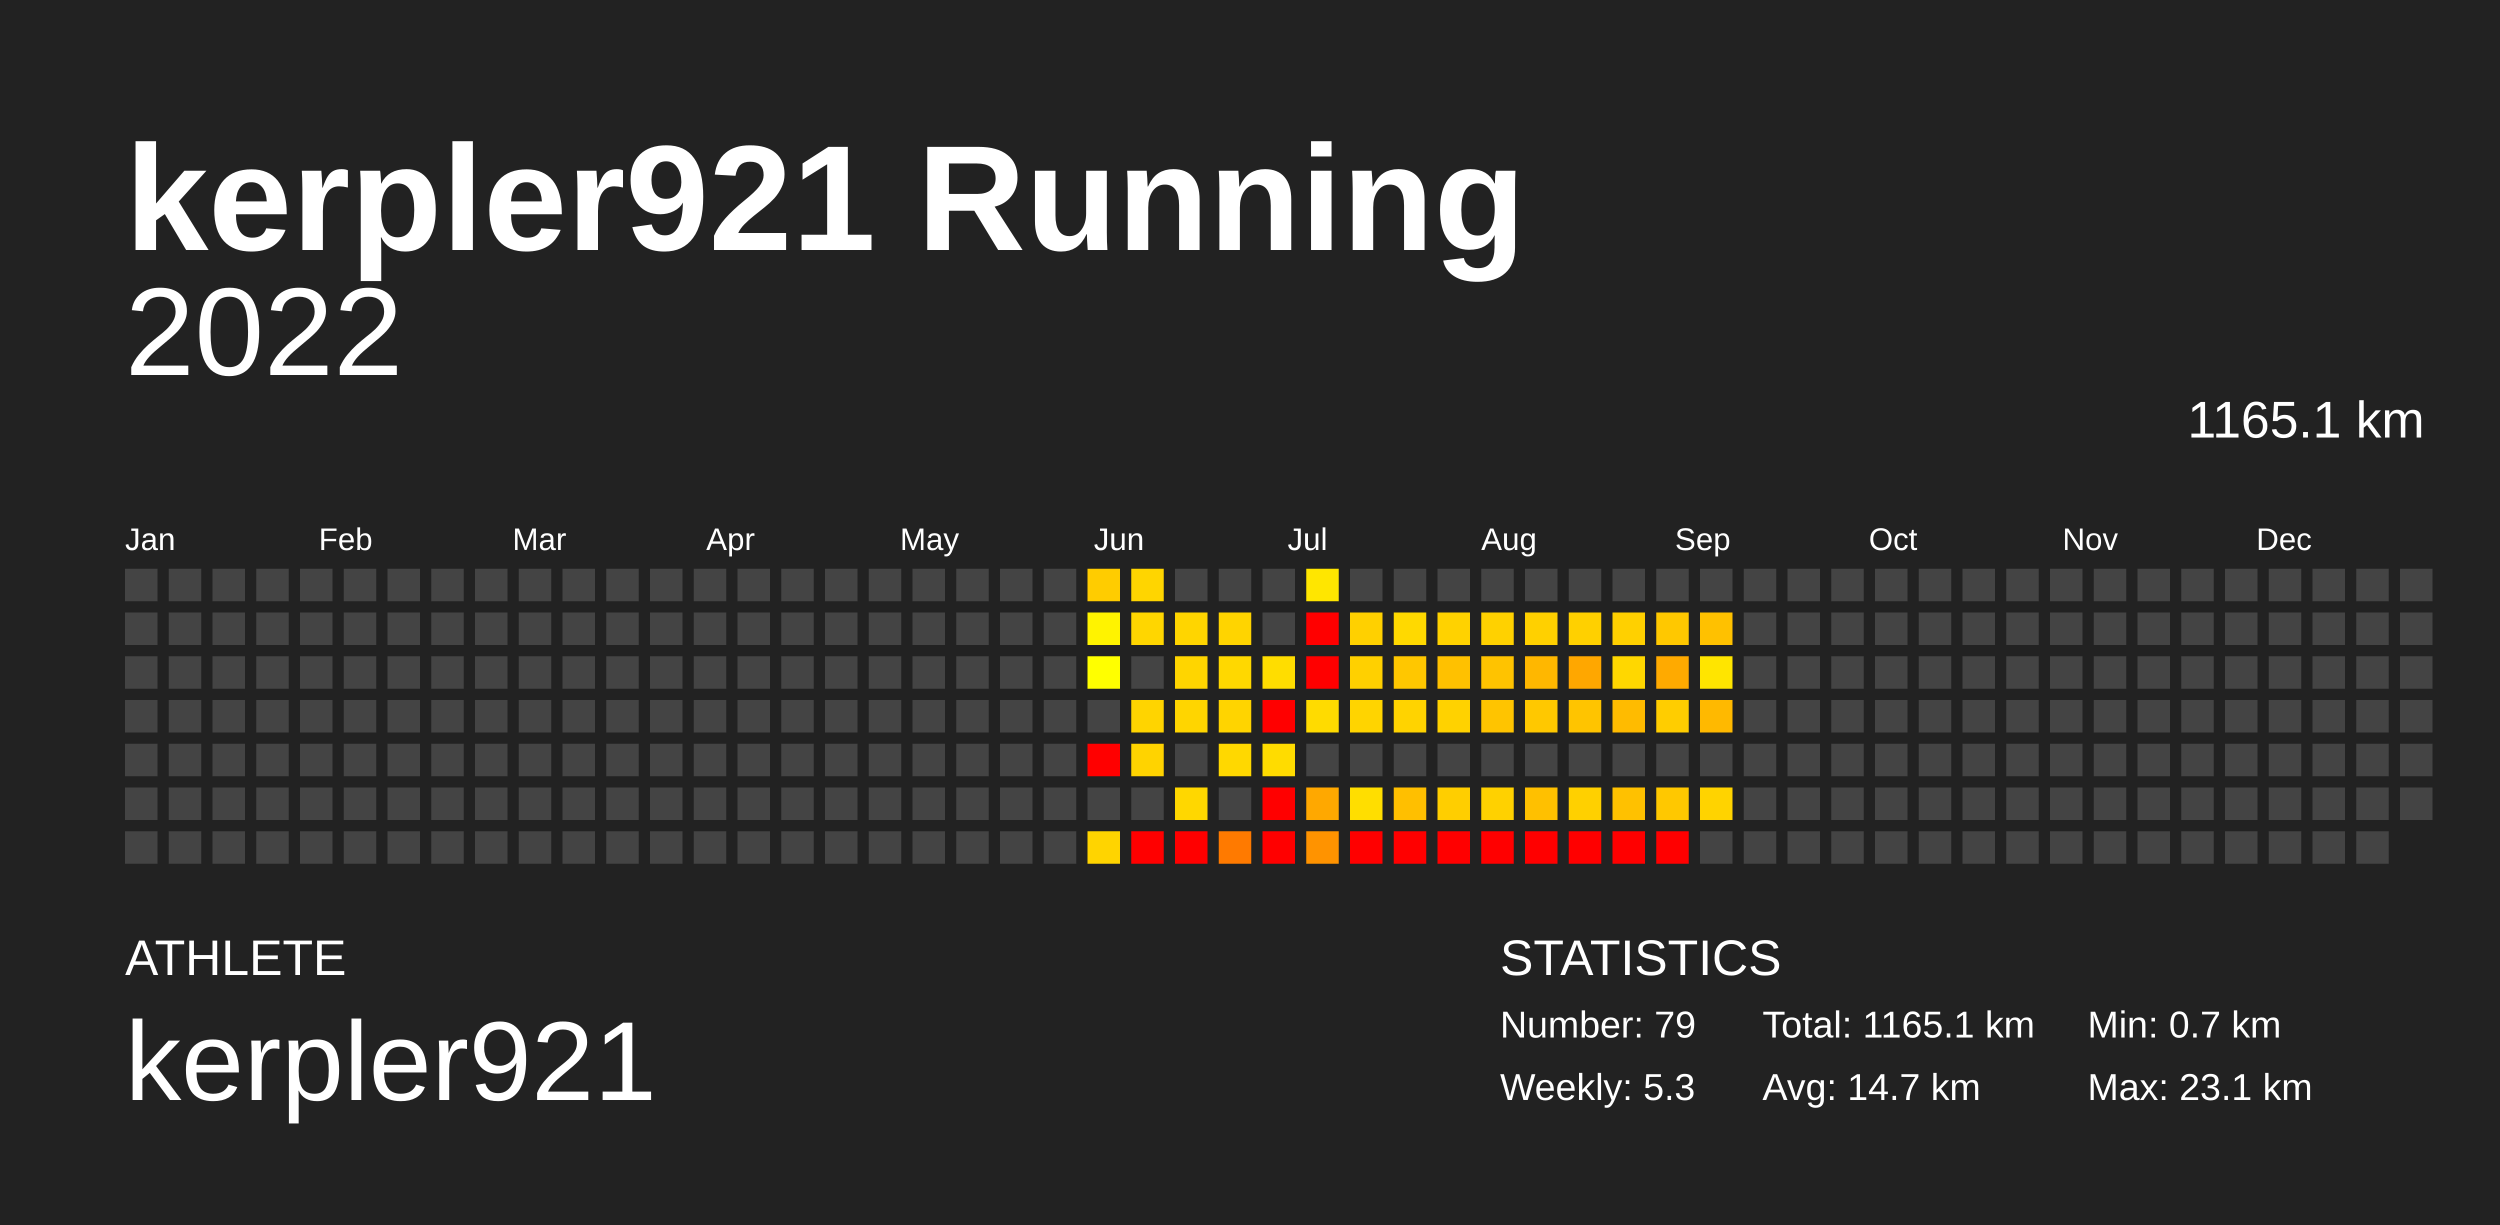
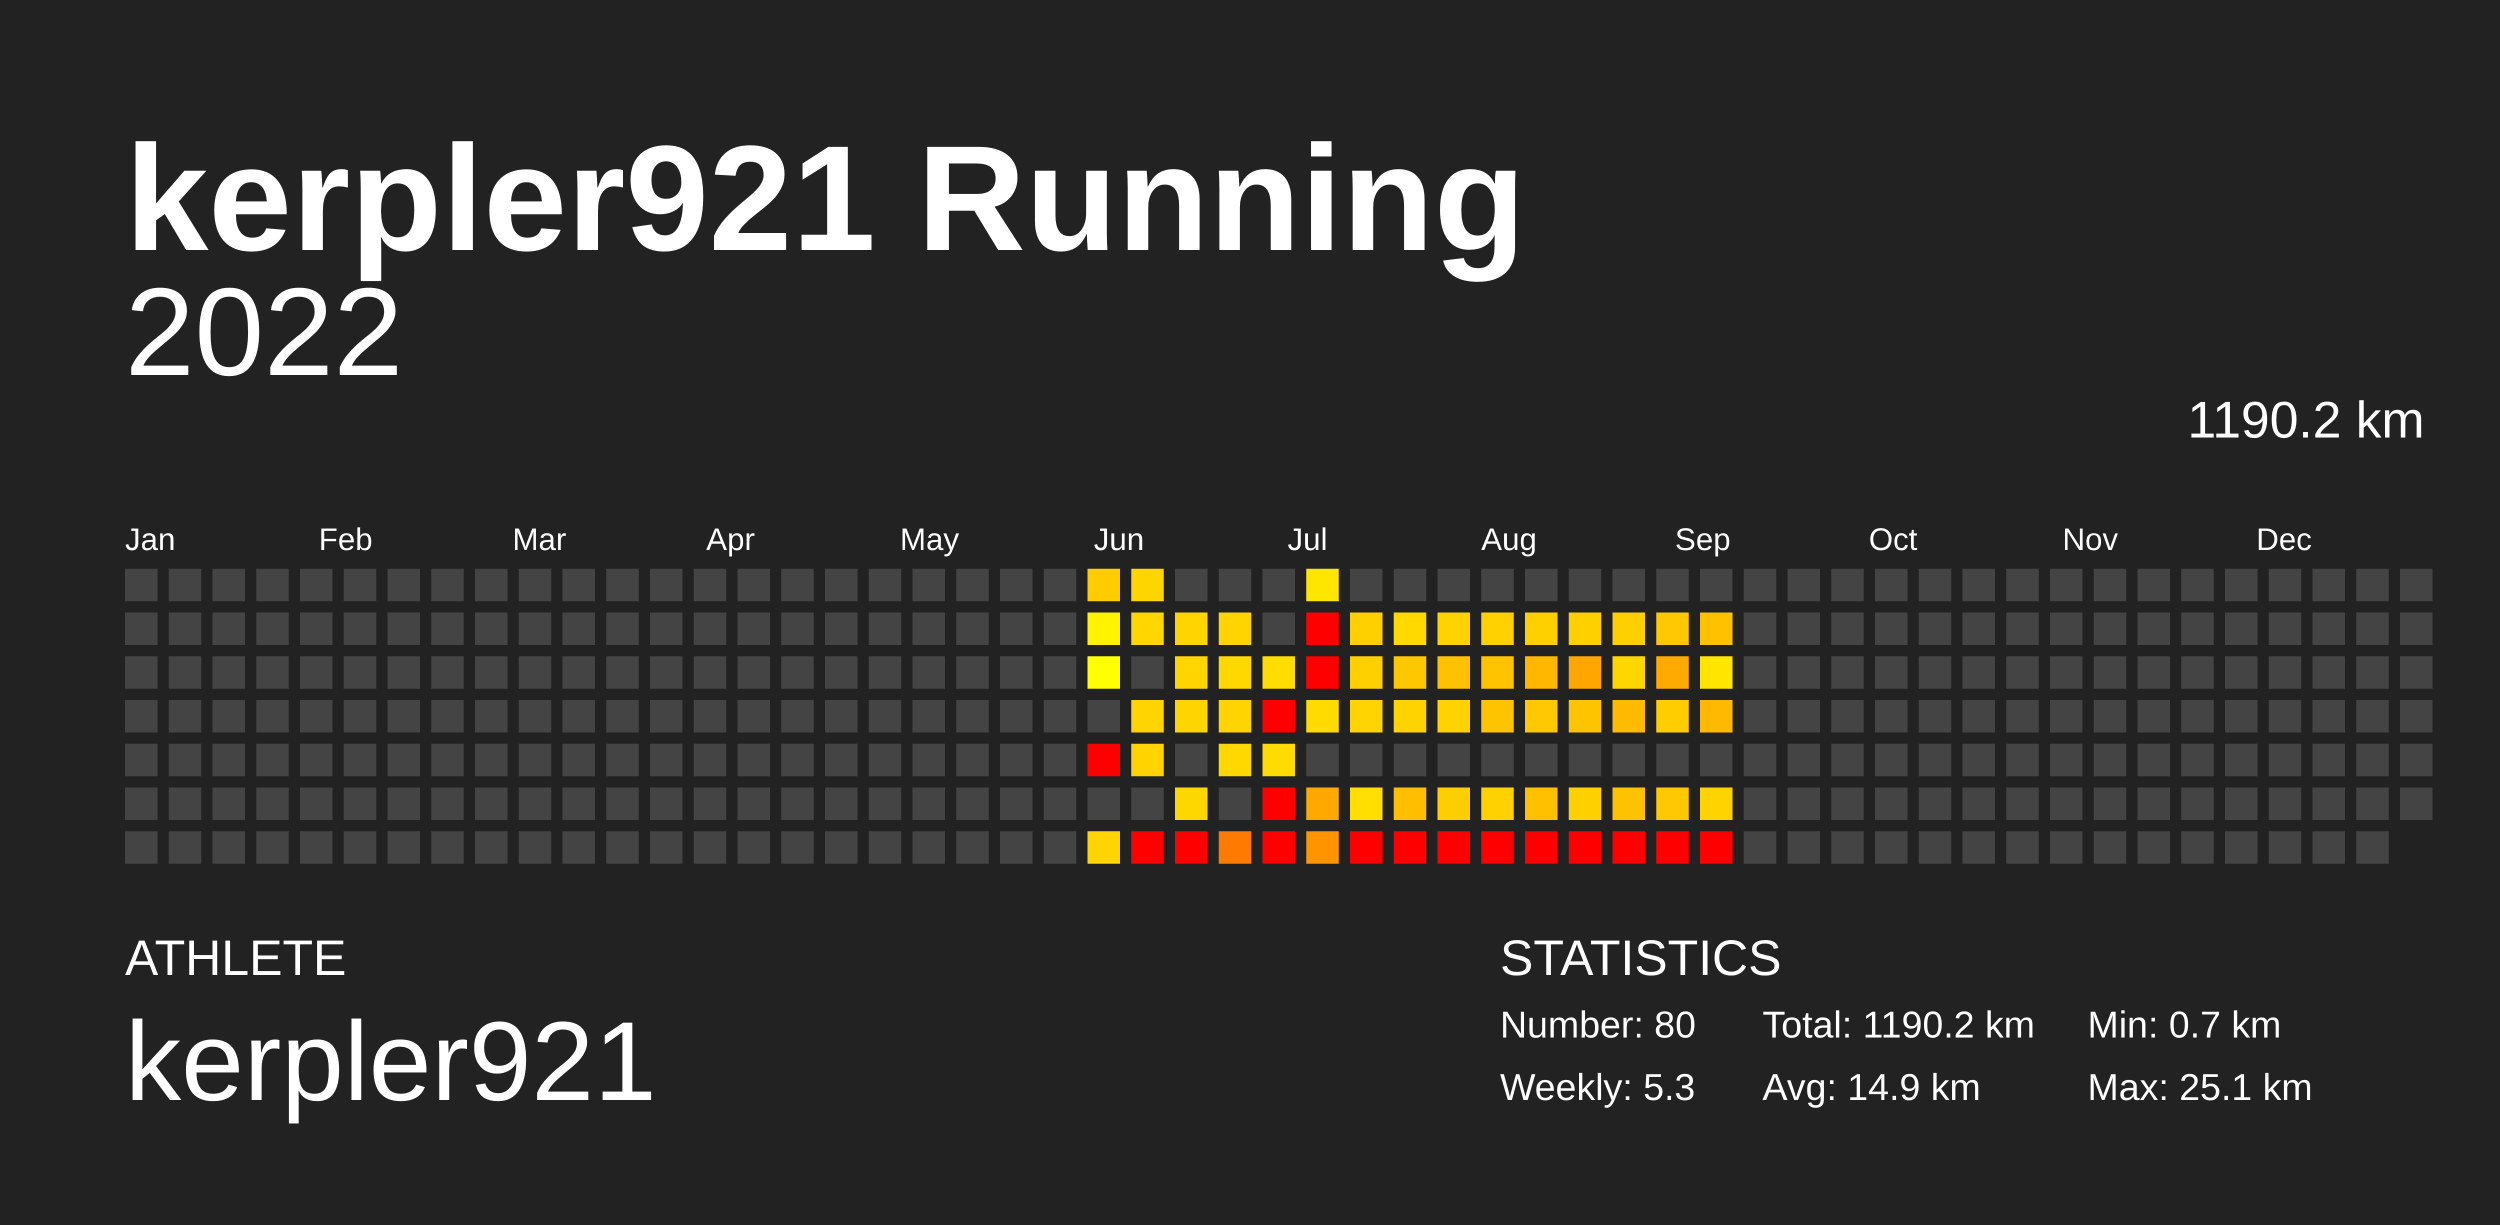
<svg xmlns="http://www.w3.org/2000/svg" baseProfile="full" height="98mm" version="1.1" viewBox="0,0,200,98" width="200mm">
  <defs />
  <rect fill="#222222" height="98" width="200" x="0" y="0" />
  <text fill="#FFFFFF" style="font-size:12px; font-family:Arial; font-weight:bold;" x="10" y="20">kerpler921 Running</text>
  <text fill="#FFFFFF" style="font-size:4px; font-family:Arial" x="10" y="78">ATHLETE</text>
  <text fill="#FFFFFF" style="font-size:9px; font-family:Arial" x="10" y="88">kerpler921</text>
  <text fill="#FFFFFF" style="font-size:4px; font-family:Arial" x="120" y="78">STATISTICS</text>
-   <text fill="#FFFFFF" style="font-size:3px; font-family:Arial" x="120" y="83">Number: 79</text>
+   <text fill="#FFFFFF" style="font-size:3px; font-family:Arial" x="120" y="83">Number: 80</text>
  <text fill="#FFFFFF" style="font-size:3px; font-family:Arial" x="120" y="88">Weekly: 5.3</text>
-   <text fill="#FFFFFF" style="font-size:3px; font-family:Arial" x="141" y="83">Total: 1165.1 km</text>
-   <text fill="#FFFFFF" style="font-size:3px; font-family:Arial" x="141" y="88">Avg: 14.7 km</text>
+   <text fill="#FFFFFF" style="font-size:3px; font-family:Arial" x="141" y="83">Total: 1190.2 km</text>
+   <text fill="#FFFFFF" style="font-size:3px; font-family:Arial" x="141" y="88">Avg: 14.9 km</text>
  <text fill="#FFFFFF" style="font-size:3px; font-family:Arial" x="167" y="83">Min: 0.7 km</text>
-   <text fill="#FFFFFF" style="font-size:3px; font-family:Arial" x="167" y="88">Max: 23.1 km</text>
+   <text fill="#FFFFFF" style="font-size:3px; font-family:Arial" x="167" y="88">Max: 25.1 km</text>
  <text alignment-baseline="hanging" fill="#FFFFFF" style="font-size:10.0px; font-family:Arial;" x="10" y="30">2022</text>
-   <text alignment-baseline="hanging" fill="#FFFFFF" style="font-size:4.125px; font-family:Arial;" x="175" y="35">1165.1 km</text>
+   <text alignment-baseline="hanging" fill="#FFFFFF" style="font-size:4.125px; font-family:Arial;" x="175" y="35">1190.2 km</text>
  <text fill="#FFFFFF" style="font-size:2.5px; font-family:Arial" x="10.0" y="44">Jan</text>
  <text fill="#FFFFFF" style="font-size:2.5px; font-family:Arial" x="25.5" y="44">Feb</text>
  <text fill="#FFFFFF" style="font-size:2.5px; font-family:Arial" x="41.0" y="44">Mar</text>
  <text fill="#FFFFFF" style="font-size:2.5px; font-family:Arial" x="56.5" y="44">Apr</text>
  <text fill="#FFFFFF" style="font-size:2.5px; font-family:Arial" x="72.0" y="44">May</text>
  <text fill="#FFFFFF" style="font-size:2.5px; font-family:Arial" x="87.5" y="44">Jun</text>
  <text fill="#FFFFFF" style="font-size:2.5px; font-family:Arial" x="103.0" y="44">Jul</text>
  <text fill="#FFFFFF" style="font-size:2.5px; font-family:Arial" x="118.5" y="44">Aug</text>
  <text fill="#FFFFFF" style="font-size:2.5px; font-family:Arial" x="134.0" y="44">Sep</text>
  <text fill="#FFFFFF" style="font-size:2.5px; font-family:Arial" x="149.5" y="44">Oct</text>
  <text fill="#FFFFFF" style="font-size:2.5px; font-family:Arial" x="165.0" y="44">Nov</text>
  <text fill="#FFFFFF" style="font-size:2.5px; font-family:Arial" x="180.5" y="44">Dec</text>
  <rect fill="#444444" height="2.6" width="2.6" x="10.0" y="45.5" />
  <rect fill="#444444" height="2.6" width="2.6" x="10.0" y="49.0" />
  <rect fill="#444444" height="2.6" width="2.6" x="10.0" y="52.5" />
  <rect fill="#444444" height="2.6" width="2.6" x="10.0" y="56.0" />
  <rect fill="#444444" height="2.6" width="2.6" x="10.0" y="59.5" />
  <rect fill="#444444" height="2.6" width="2.6" x="10.0" y="63.0" />
  <rect fill="#444444" height="2.6" width="2.6" x="10.0" y="66.5" />
  <rect fill="#444444" height="2.6" width="2.6" x="13.5" y="45.5" />
  <rect fill="#444444" height="2.6" width="2.6" x="13.5" y="49.0" />
  <rect fill="#444444" height="2.6" width="2.6" x="13.5" y="52.5" />
  <rect fill="#444444" height="2.6" width="2.6" x="13.5" y="56.0" />
  <rect fill="#444444" height="2.6" width="2.6" x="13.5" y="59.5" />
  <rect fill="#444444" height="2.6" width="2.6" x="13.5" y="63.0" />
  <rect fill="#444444" height="2.6" width="2.6" x="13.5" y="66.5" />
  <rect fill="#444444" height="2.6" width="2.6" x="17.0" y="45.5" />
  <rect fill="#444444" height="2.6" width="2.6" x="17.0" y="49.0" />
  <rect fill="#444444" height="2.6" width="2.6" x="17.0" y="52.5" />
  <rect fill="#444444" height="2.6" width="2.6" x="17.0" y="56.0" />
  <rect fill="#444444" height="2.6" width="2.6" x="17.0" y="59.5" />
  <rect fill="#444444" height="2.6" width="2.6" x="17.0" y="63.0" />
  <rect fill="#444444" height="2.6" width="2.6" x="17.0" y="66.5" />
  <rect fill="#444444" height="2.6" width="2.6" x="20.5" y="45.5" />
  <rect fill="#444444" height="2.6" width="2.6" x="20.5" y="49.0" />
  <rect fill="#444444" height="2.6" width="2.6" x="20.5" y="52.5" />
  <rect fill="#444444" height="2.6" width="2.6" x="20.5" y="56.0" />
  <rect fill="#444444" height="2.6" width="2.6" x="20.5" y="59.5" />
  <rect fill="#444444" height="2.6" width="2.6" x="20.5" y="63.0" />
  <rect fill="#444444" height="2.6" width="2.6" x="20.5" y="66.5" />
  <rect fill="#444444" height="2.6" width="2.6" x="24.0" y="45.5" />
  <rect fill="#444444" height="2.6" width="2.6" x="24.0" y="49.0" />
  <rect fill="#444444" height="2.6" width="2.6" x="24.0" y="52.5" />
  <rect fill="#444444" height="2.6" width="2.6" x="24.0" y="56.0" />
  <rect fill="#444444" height="2.6" width="2.6" x="24.0" y="59.5" />
  <rect fill="#444444" height="2.6" width="2.6" x="24.0" y="63.0" />
  <rect fill="#444444" height="2.6" width="2.6" x="24.0" y="66.5" />
  <rect fill="#444444" height="2.6" width="2.6" x="27.5" y="45.5" />
  <rect fill="#444444" height="2.6" width="2.6" x="27.5" y="49.0" />
  <rect fill="#444444" height="2.6" width="2.6" x="27.5" y="52.5" />
  <rect fill="#444444" height="2.6" width="2.6" x="27.5" y="56.0" />
  <rect fill="#444444" height="2.6" width="2.6" x="27.5" y="59.5" />
  <rect fill="#444444" height="2.6" width="2.6" x="27.5" y="63.0" />
  <rect fill="#444444" height="2.6" width="2.6" x="27.5" y="66.5" />
  <rect fill="#444444" height="2.6" width="2.6" x="31.0" y="45.5" />
  <rect fill="#444444" height="2.6" width="2.6" x="31.0" y="49.0" />
  <rect fill="#444444" height="2.6" width="2.6" x="31.0" y="52.5" />
  <rect fill="#444444" height="2.6" width="2.6" x="31.0" y="56.0" />
  <rect fill="#444444" height="2.6" width="2.6" x="31.0" y="59.5" />
  <rect fill="#444444" height="2.6" width="2.6" x="31.0" y="63.0" />
  <rect fill="#444444" height="2.6" width="2.6" x="31.0" y="66.5" />
  <rect fill="#444444" height="2.6" width="2.6" x="34.5" y="45.5" />
  <rect fill="#444444" height="2.6" width="2.6" x="34.5" y="49.0" />
  <rect fill="#444444" height="2.6" width="2.6" x="34.5" y="52.5" />
  <rect fill="#444444" height="2.6" width="2.6" x="34.5" y="56.0" />
  <rect fill="#444444" height="2.6" width="2.6" x="34.5" y="59.5" />
  <rect fill="#444444" height="2.6" width="2.6" x="34.5" y="63.0" />
  <rect fill="#444444" height="2.6" width="2.6" x="34.5" y="66.5" />
  <rect fill="#444444" height="2.6" width="2.6" x="38.0" y="45.5" />
  <rect fill="#444444" height="2.6" width="2.6" x="38.0" y="49.0" />
  <rect fill="#444444" height="2.6" width="2.6" x="38.0" y="52.5" />
  <rect fill="#444444" height="2.6" width="2.6" x="38.0" y="56.0" />
  <rect fill="#444444" height="2.6" width="2.6" x="38.0" y="59.5" />
  <rect fill="#444444" height="2.6" width="2.6" x="38.0" y="63.0" />
  <rect fill="#444444" height="2.6" width="2.6" x="38.0" y="66.5" />
  <rect fill="#444444" height="2.6" width="2.6" x="41.5" y="45.5" />
  <rect fill="#444444" height="2.6" width="2.6" x="41.5" y="49.0" />
  <rect fill="#444444" height="2.6" width="2.6" x="41.5" y="52.5" />
  <rect fill="#444444" height="2.6" width="2.6" x="41.5" y="56.0" />
  <rect fill="#444444" height="2.6" width="2.6" x="41.5" y="59.5" />
  <rect fill="#444444" height="2.6" width="2.6" x="41.5" y="63.0" />
  <rect fill="#444444" height="2.6" width="2.6" x="41.5" y="66.5" />
  <rect fill="#444444" height="2.6" width="2.6" x="45.0" y="45.5" />
  <rect fill="#444444" height="2.6" width="2.6" x="45.0" y="49.0" />
  <rect fill="#444444" height="2.6" width="2.6" x="45.0" y="52.5" />
  <rect fill="#444444" height="2.6" width="2.6" x="45.0" y="56.0" />
  <rect fill="#444444" height="2.6" width="2.6" x="45.0" y="59.5" />
  <rect fill="#444444" height="2.6" width="2.6" x="45.0" y="63.0" />
  <rect fill="#444444" height="2.6" width="2.6" x="45.0" y="66.5" />
  <rect fill="#444444" height="2.6" width="2.6" x="48.5" y="45.5" />
  <rect fill="#444444" height="2.6" width="2.6" x="48.5" y="49.0" />
  <rect fill="#444444" height="2.6" width="2.6" x="48.5" y="52.5" />
  <rect fill="#444444" height="2.6" width="2.6" x="48.5" y="56.0" />
  <rect fill="#444444" height="2.6" width="2.6" x="48.5" y="59.5" />
  <rect fill="#444444" height="2.6" width="2.6" x="48.5" y="63.0" />
  <rect fill="#444444" height="2.6" width="2.6" x="48.5" y="66.5" />
  <rect fill="#444444" height="2.6" width="2.6" x="52.0" y="45.5" />
  <rect fill="#444444" height="2.6" width="2.6" x="52.0" y="49.0" />
  <rect fill="#444444" height="2.6" width="2.6" x="52.0" y="52.5" />
  <rect fill="#444444" height="2.6" width="2.6" x="52.0" y="56.0" />
  <rect fill="#444444" height="2.6" width="2.6" x="52.0" y="59.5" />
  <rect fill="#444444" height="2.6" width="2.6" x="52.0" y="63.0" />
  <rect fill="#444444" height="2.6" width="2.6" x="52.0" y="66.5" />
  <rect fill="#444444" height="2.6" width="2.6" x="55.5" y="45.5" />
  <rect fill="#444444" height="2.6" width="2.6" x="55.5" y="49.0" />
  <rect fill="#444444" height="2.6" width="2.6" x="55.5" y="52.5" />
  <rect fill="#444444" height="2.6" width="2.6" x="55.5" y="56.0" />
  <rect fill="#444444" height="2.6" width="2.6" x="55.5" y="59.5" />
  <rect fill="#444444" height="2.6" width="2.6" x="55.5" y="63.0" />
  <rect fill="#444444" height="2.6" width="2.6" x="55.5" y="66.5" />
  <rect fill="#444444" height="2.6" width="2.6" x="59.0" y="45.5" />
  <rect fill="#444444" height="2.6" width="2.6" x="59.0" y="49.0" />
  <rect fill="#444444" height="2.6" width="2.6" x="59.0" y="52.5" />
  <rect fill="#444444" height="2.6" width="2.6" x="59.0" y="56.0" />
  <rect fill="#444444" height="2.6" width="2.6" x="59.0" y="59.5" />
  <rect fill="#444444" height="2.6" width="2.6" x="59.0" y="63.0" />
  <rect fill="#444444" height="2.6" width="2.6" x="59.0" y="66.5" />
  <rect fill="#444444" height="2.6" width="2.6" x="62.5" y="45.5" />
  <rect fill="#444444" height="2.6" width="2.6" x="62.5" y="49.0" />
  <rect fill="#444444" height="2.6" width="2.6" x="62.5" y="52.5" />
  <rect fill="#444444" height="2.6" width="2.6" x="62.5" y="56.0" />
  <rect fill="#444444" height="2.6" width="2.6" x="62.5" y="59.5" />
  <rect fill="#444444" height="2.6" width="2.6" x="62.5" y="63.0" />
  <rect fill="#444444" height="2.6" width="2.6" x="62.5" y="66.5" />
  <rect fill="#444444" height="2.6" width="2.6" x="66.0" y="45.5" />
  <rect fill="#444444" height="2.6" width="2.6" x="66.0" y="49.0" />
  <rect fill="#444444" height="2.6" width="2.6" x="66.0" y="52.5" />
  <rect fill="#444444" height="2.6" width="2.6" x="66.0" y="56.0" />
  <rect fill="#444444" height="2.6" width="2.6" x="66.0" y="59.5" />
  <rect fill="#444444" height="2.6" width="2.6" x="66.0" y="63.0" />
  <rect fill="#444444" height="2.6" width="2.6" x="66.0" y="66.5" />
  <rect fill="#444444" height="2.6" width="2.6" x="69.5" y="45.5" />
  <rect fill="#444444" height="2.6" width="2.6" x="69.5" y="49.0" />
  <rect fill="#444444" height="2.6" width="2.6" x="69.5" y="52.5" />
  <rect fill="#444444" height="2.6" width="2.6" x="69.5" y="56.0" />
  <rect fill="#444444" height="2.6" width="2.6" x="69.5" y="59.5" />
  <rect fill="#444444" height="2.6" width="2.6" x="69.5" y="63.0" />
  <rect fill="#444444" height="2.6" width="2.6" x="69.5" y="66.5" />
  <rect fill="#444444" height="2.6" width="2.6" x="73.0" y="45.5" />
  <rect fill="#444444" height="2.6" width="2.6" x="73.0" y="49.0" />
  <rect fill="#444444" height="2.6" width="2.6" x="73.0" y="52.5" />
  <rect fill="#444444" height="2.6" width="2.6" x="73.0" y="56.0" />
  <rect fill="#444444" height="2.6" width="2.6" x="73.0" y="59.5" />
  <rect fill="#444444" height="2.6" width="2.6" x="73.0" y="63.0" />
  <rect fill="#444444" height="2.6" width="2.6" x="73.0" y="66.5" />
  <rect fill="#444444" height="2.6" width="2.6" x="76.5" y="45.5" />
  <rect fill="#444444" height="2.6" width="2.6" x="76.5" y="49.0" />
  <rect fill="#444444" height="2.6" width="2.6" x="76.5" y="52.5" />
  <rect fill="#444444" height="2.6" width="2.6" x="76.5" y="56.0" />
  <rect fill="#444444" height="2.6" width="2.6" x="76.5" y="59.5" />
  <rect fill="#444444" height="2.6" width="2.6" x="76.5" y="63.0" />
  <rect fill="#444444" height="2.6" width="2.6" x="76.5" y="66.5" />
  <rect fill="#444444" height="2.6" width="2.6" x="80.0" y="45.5" />
  <rect fill="#444444" height="2.6" width="2.6" x="80.0" y="49.0" />
  <rect fill="#444444" height="2.6" width="2.6" x="80.0" y="52.5" />
  <rect fill="#444444" height="2.6" width="2.6" x="80.0" y="56.0" />
  <rect fill="#444444" height="2.6" width="2.6" x="80.0" y="59.5" />
  <rect fill="#444444" height="2.6" width="2.6" x="80.0" y="63.0" />
  <rect fill="#444444" height="2.6" width="2.6" x="80.0" y="66.5" />
  <rect fill="#444444" height="2.6" width="2.6" x="83.5" y="45.5" />
  <rect fill="#444444" height="2.6" width="2.6" x="83.5" y="49.0" />
  <rect fill="#444444" height="2.6" width="2.6" x="83.5" y="52.5" />
  <rect fill="#444444" height="2.6" width="2.6" x="83.5" y="56.0" />
  <rect fill="#444444" height="2.6" width="2.6" x="83.5" y="59.5" />
  <rect fill="#444444" height="2.6" width="2.6" x="83.5" y="63.0" />
  <rect fill="#444444" height="2.6" width="2.6" x="83.5" y="66.5" />
  <rect fill="#ffcc00" height="2.6" width="2.6" x="87.0" y="45.5" />
  <rect fill="#fff300" height="2.6" width="2.6" x="87.0" y="49.0" />
  <rect fill="#ffff00" height="2.6" width="2.6" x="87.0" y="52.5" />
  <rect fill="#444444" height="2.6" width="2.6" x="87.0" y="56.0" />
  <rect fill="red" height="2.6" width="2.6" x="87.0" y="59.5" />
  <rect fill="#444444" height="2.6" width="2.6" x="87.0" y="63.0" />
  <rect fill="#ffd400" height="2.6" width="2.6" x="87.0" y="66.5" />
  <rect fill="#ffd500" height="2.6" width="2.6" x="90.5" y="45.5" />
  <rect fill="#ffd600" height="2.6" width="2.6" x="90.5" y="49.0" />
  <rect fill="#444444" height="2.6" width="2.6" x="90.5" y="52.5" />
  <rect fill="#ffd400" height="2.6" width="2.6" x="90.5" y="56.0" />
  <rect fill="#ffd300" height="2.6" width="2.6" x="90.5" y="59.5" />
  <rect fill="#444444" height="2.6" width="2.6" x="90.5" y="63.0" />
  <rect fill="red" height="2.6" width="2.6" x="90.5" y="66.5" />
  <rect fill="#444444" height="2.6" width="2.6" x="94.0" y="45.5" />
  <rect fill="#ffd500" height="2.6" width="2.6" x="94.0" y="49.0" />
  <rect fill="#ffd500" height="2.6" width="2.6" x="94.0" y="52.5" />
  <rect fill="#ffd500" height="2.6" width="2.6" x="94.0" y="56.0" />
  <rect fill="#444444" height="2.6" width="2.6" x="94.0" y="59.5" />
  <rect fill="#ffd700" height="2.6" width="2.6" x="94.0" y="63.0" />
  <rect fill="red" height="2.6" width="2.6" x="94.0" y="66.5" />
  <rect fill="#444444" height="2.6" width="2.6" x="97.5" y="45.5" />
  <rect fill="#ffd400" height="2.6" width="2.6" x="97.5" y="49.0" />
  <rect fill="#ffd800" height="2.6" width="2.6" x="97.5" y="52.5" />
  <rect fill="#ffd400" height="2.6" width="2.6" x="97.5" y="56.0" />
  <rect fill="#ffd800" height="2.6" width="2.6" x="97.5" y="59.5" />
  <rect fill="#444444" height="2.6" width="2.6" x="97.5" y="63.0" />
  <rect fill="#ff7a00" height="2.6" width="2.6" x="97.5" y="66.5" />
  <rect fill="#444444" height="2.6" width="2.6" x="101.0" y="45.5" />
  <rect fill="#444444" height="2.6" width="2.6" x="101.0" y="49.0" />
  <rect fill="#ffdd00" height="2.6" width="2.6" x="101.0" y="52.5" />
  <rect fill="red" height="2.6" width="2.6" x="101.0" y="56.0" />
  <rect fill="#ffdc00" height="2.6" width="2.6" x="101.0" y="59.5" />
  <rect fill="red" height="2.6" width="2.6" x="101.0" y="63.0" />
  <rect fill="red" height="2.6" width="2.6" x="101.0" y="66.5" />
  <rect fill="#ffe600" height="2.6" width="2.6" x="104.5" y="45.5" />
  <rect fill="red" height="2.6" width="2.6" x="104.5" y="49.0" />
  <rect fill="red" height="2.6" width="2.6" x="104.5" y="52.5" />
  <rect fill="#ffdb00" height="2.6" width="2.6" x="104.5" y="56.0" />
  <rect fill="#444444" height="2.6" width="2.6" x="104.5" y="59.5" />
  <rect fill="#ffa800" height="2.6" width="2.6" x="104.5" y="63.0" />
  <rect fill="#ff9300" height="2.6" width="2.6" x="104.5" y="66.5" />
  <rect fill="#444444" height="2.6" width="2.6" x="108.0" y="45.5" />
  <rect fill="#ffd000" height="2.6" width="2.6" x="108.0" y="49.0" />
  <rect fill="#ffd000" height="2.6" width="2.6" x="108.0" y="52.5" />
  <rect fill="#ffd400" height="2.6" width="2.6" x="108.0" y="56.0" />
  <rect fill="#444444" height="2.6" width="2.6" x="108.0" y="59.5" />
  <rect fill="#ffde00" height="2.6" width="2.6" x="108.0" y="63.0" />
  <rect fill="red" height="2.6" width="2.6" x="108.0" y="66.5" />
  <rect fill="#444444" height="2.6" width="2.6" x="111.5" y="45.5" />
  <rect fill="#ffd900" height="2.6" width="2.6" x="111.5" y="49.0" />
  <rect fill="#ffc700" height="2.6" width="2.6" x="111.5" y="52.5" />
  <rect fill="#ffd300" height="2.6" width="2.6" x="111.5" y="56.0" />
  <rect fill="#444444" height="2.6" width="2.6" x="111.5" y="59.5" />
  <rect fill="#ffbf00" height="2.6" width="2.6" x="111.5" y="63.0" />
  <rect fill="red" height="2.6" width="2.6" x="111.5" y="66.5" />
  <rect fill="#444444" height="2.6" width="2.6" x="115.0" y="45.5" />
  <rect fill="#ffd200" height="2.6" width="2.6" x="115.0" y="49.0" />
  <rect fill="#ffc100" height="2.6" width="2.6" x="115.0" y="52.5" />
  <rect fill="#ffd200" height="2.6" width="2.6" x="115.0" y="56.0" />
  <rect fill="#444444" height="2.6" width="2.6" x="115.0" y="59.5" />
  <rect fill="#ffce00" height="2.6" width="2.6" x="115.0" y="63.0" />
  <rect fill="red" height="2.6" width="2.6" x="115.0" y="66.5" />
  <rect fill="#444444" height="2.6" width="2.6" x="118.5" y="45.5" />
  <rect fill="#ffd100" height="2.6" width="2.6" x="118.5" y="49.0" />
  <rect fill="#ffc300" height="2.6" width="2.6" x="118.5" y="52.5" />
  <rect fill="#ffc400" height="2.6" width="2.6" x="118.5" y="56.0" />
  <rect fill="#444444" height="2.6" width="2.6" x="118.5" y="59.5" />
  <rect fill="#ffd100" height="2.6" width="2.6" x="118.5" y="63.0" />
  <rect fill="red" height="2.6" width="2.6" x="118.5" y="66.5" />
  <rect fill="#444444" height="2.6" width="2.6" x="122.0" y="45.5" />
  <rect fill="#ffd000" height="2.6" width="2.6" x="122.0" y="49.0" />
  <rect fill="#ffb700" height="2.6" width="2.6" x="122.0" y="52.5" />
  <rect fill="#ffc800" height="2.6" width="2.6" x="122.0" y="56.0" />
  <rect fill="#444444" height="2.6" width="2.6" x="122.0" y="59.5" />
  <rect fill="#ffc000" height="2.6" width="2.6" x="122.0" y="63.0" />
  <rect fill="red" height="2.6" width="2.6" x="122.0" y="66.5" />
  <rect fill="#444444" height="2.6" width="2.6" x="125.5" y="45.5" />
  <rect fill="#ffd000" height="2.6" width="2.6" x="125.5" y="49.0" />
  <rect fill="#ffa700" height="2.6" width="2.6" x="125.5" y="52.5" />
  <rect fill="#ffc400" height="2.6" width="2.6" x="125.5" y="56.0" />
  <rect fill="#444444" height="2.6" width="2.6" x="125.5" y="59.5" />
  <rect fill="#ffd000" height="2.6" width="2.6" x="125.5" y="63.0" />
  <rect fill="red" height="2.6" width="2.6" x="125.5" y="66.5" />
  <rect fill="#444444" height="2.6" width="2.6" x="129.0" y="45.5" />
  <rect fill="#ffd000" height="2.6" width="2.6" x="129.0" y="49.0" />
  <rect fill="#ffd700" height="2.6" width="2.6" x="129.0" y="52.5" />
  <rect fill="#ffbb00" height="2.6" width="2.6" x="129.0" y="56.0" />
  <rect fill="#444444" height="2.6" width="2.6" x="129.0" y="59.5" />
  <rect fill="#ffc100" height="2.6" width="2.6" x="129.0" y="63.0" />
  <rect fill="red" height="2.6" width="2.6" x="129.0" y="66.5" />
  <rect fill="#444444" height="2.6" width="2.6" x="132.5" y="45.5" />
  <rect fill="#ffc800" height="2.6" width="2.6" x="132.5" y="49.0" />
  <rect fill="#ffaa00" height="2.6" width="2.6" x="132.5" y="52.5" />
  <rect fill="#ffcd00" height="2.6" width="2.6" x="132.5" y="56.0" />
  <rect fill="#444444" height="2.6" width="2.6" x="132.5" y="59.5" />
  <rect fill="#ffc800" height="2.6" width="2.6" x="132.5" y="63.0" />
  <rect fill="red" height="2.6" width="2.6" x="132.5" y="66.5" />
  <rect fill="#444444" height="2.6" width="2.6" x="136.0" y="45.5" />
  <rect fill="#ffc100" height="2.6" width="2.6" x="136.0" y="49.0" />
  <rect fill="#ffe500" height="2.6" width="2.6" x="136.0" y="52.5" />
  <rect fill="#ffb900" height="2.6" width="2.6" x="136.0" y="56.0" />
  <rect fill="#444444" height="2.6" width="2.6" x="136.0" y="59.5" />
  <rect fill="#ffd300" height="2.6" width="2.6" x="136.0" y="63.0" />
-   <rect fill="#444444" height="2.6" width="2.6" x="136.0" y="66.5" />
+   <rect fill="red" height="2.6" width="2.6" x="136.0" y="66.5" />
  <rect fill="#444444" height="2.6" width="2.6" x="139.5" y="45.5" />
  <rect fill="#444444" height="2.6" width="2.6" x="139.5" y="49.0" />
  <rect fill="#444444" height="2.6" width="2.6" x="139.5" y="52.5" />
  <rect fill="#444444" height="2.6" width="2.6" x="139.5" y="56.0" />
  <rect fill="#444444" height="2.6" width="2.6" x="139.5" y="59.5" />
  <rect fill="#444444" height="2.6" width="2.6" x="139.5" y="63.0" />
  <rect fill="#444444" height="2.6" width="2.6" x="139.5" y="66.5" />
  <rect fill="#444444" height="2.6" width="2.6" x="143.0" y="45.5" />
  <rect fill="#444444" height="2.6" width="2.6" x="143.0" y="49.0" />
  <rect fill="#444444" height="2.6" width="2.6" x="143.0" y="52.5" />
  <rect fill="#444444" height="2.6" width="2.6" x="143.0" y="56.0" />
  <rect fill="#444444" height="2.6" width="2.6" x="143.0" y="59.5" />
  <rect fill="#444444" height="2.6" width="2.6" x="143.0" y="63.0" />
  <rect fill="#444444" height="2.6" width="2.6" x="143.0" y="66.5" />
  <rect fill="#444444" height="2.6" width="2.6" x="146.5" y="45.5" />
  <rect fill="#444444" height="2.6" width="2.6" x="146.5" y="49.0" />
  <rect fill="#444444" height="2.6" width="2.6" x="146.5" y="52.5" />
  <rect fill="#444444" height="2.6" width="2.6" x="146.5" y="56.0" />
  <rect fill="#444444" height="2.6" width="2.6" x="146.5" y="59.5" />
  <rect fill="#444444" height="2.6" width="2.6" x="146.5" y="63.0" />
  <rect fill="#444444" height="2.6" width="2.6" x="146.5" y="66.5" />
  <rect fill="#444444" height="2.6" width="2.6" x="150.0" y="45.5" />
  <rect fill="#444444" height="2.6" width="2.6" x="150.0" y="49.0" />
  <rect fill="#444444" height="2.6" width="2.6" x="150.0" y="52.5" />
  <rect fill="#444444" height="2.6" width="2.6" x="150.0" y="56.0" />
  <rect fill="#444444" height="2.6" width="2.6" x="150.0" y="59.5" />
  <rect fill="#444444" height="2.6" width="2.6" x="150.0" y="63.0" />
  <rect fill="#444444" height="2.6" width="2.6" x="150.0" y="66.5" />
  <rect fill="#444444" height="2.6" width="2.6" x="153.5" y="45.5" />
  <rect fill="#444444" height="2.6" width="2.6" x="153.5" y="49.0" />
  <rect fill="#444444" height="2.6" width="2.6" x="153.5" y="52.5" />
  <rect fill="#444444" height="2.6" width="2.6" x="153.5" y="56.0" />
  <rect fill="#444444" height="2.6" width="2.6" x="153.5" y="59.5" />
  <rect fill="#444444" height="2.6" width="2.6" x="153.5" y="63.0" />
  <rect fill="#444444" height="2.6" width="2.6" x="153.5" y="66.5" />
  <rect fill="#444444" height="2.6" width="2.6" x="157.0" y="45.5" />
  <rect fill="#444444" height="2.6" width="2.6" x="157.0" y="49.0" />
  <rect fill="#444444" height="2.6" width="2.6" x="157.0" y="52.5" />
  <rect fill="#444444" height="2.6" width="2.6" x="157.0" y="56.0" />
  <rect fill="#444444" height="2.6" width="2.6" x="157.0" y="59.5" />
  <rect fill="#444444" height="2.6" width="2.6" x="157.0" y="63.0" />
  <rect fill="#444444" height="2.6" width="2.6" x="157.0" y="66.5" />
  <rect fill="#444444" height="2.6" width="2.6" x="160.5" y="45.5" />
  <rect fill="#444444" height="2.6" width="2.6" x="160.5" y="49.0" />
  <rect fill="#444444" height="2.6" width="2.6" x="160.5" y="52.5" />
  <rect fill="#444444" height="2.6" width="2.6" x="160.5" y="56.0" />
  <rect fill="#444444" height="2.6" width="2.6" x="160.5" y="59.5" />
  <rect fill="#444444" height="2.6" width="2.6" x="160.5" y="63.0" />
  <rect fill="#444444" height="2.6" width="2.6" x="160.5" y="66.5" />
  <rect fill="#444444" height="2.6" width="2.6" x="164.0" y="45.5" />
  <rect fill="#444444" height="2.6" width="2.6" x="164.0" y="49.0" />
  <rect fill="#444444" height="2.6" width="2.6" x="164.0" y="52.5" />
  <rect fill="#444444" height="2.6" width="2.6" x="164.0" y="56.0" />
  <rect fill="#444444" height="2.6" width="2.6" x="164.0" y="59.5" />
  <rect fill="#444444" height="2.6" width="2.6" x="164.0" y="63.0" />
  <rect fill="#444444" height="2.6" width="2.6" x="164.0" y="66.5" />
  <rect fill="#444444" height="2.6" width="2.6" x="167.5" y="45.5" />
  <rect fill="#444444" height="2.6" width="2.6" x="167.5" y="49.0" />
  <rect fill="#444444" height="2.6" width="2.6" x="167.5" y="52.5" />
  <rect fill="#444444" height="2.6" width="2.6" x="167.5" y="56.0" />
  <rect fill="#444444" height="2.6" width="2.6" x="167.5" y="59.5" />
  <rect fill="#444444" height="2.6" width="2.6" x="167.5" y="63.0" />
  <rect fill="#444444" height="2.6" width="2.6" x="167.5" y="66.5" />
  <rect fill="#444444" height="2.6" width="2.6" x="171.0" y="45.5" />
  <rect fill="#444444" height="2.6" width="2.6" x="171.0" y="49.0" />
  <rect fill="#444444" height="2.6" width="2.6" x="171.0" y="52.5" />
  <rect fill="#444444" height="2.6" width="2.6" x="171.0" y="56.0" />
  <rect fill="#444444" height="2.6" width="2.6" x="171.0" y="59.5" />
  <rect fill="#444444" height="2.6" width="2.6" x="171.0" y="63.0" />
  <rect fill="#444444" height="2.6" width="2.6" x="171.0" y="66.5" />
  <rect fill="#444444" height="2.6" width="2.6" x="174.5" y="45.5" />
  <rect fill="#444444" height="2.6" width="2.6" x="174.5" y="49.0" />
  <rect fill="#444444" height="2.6" width="2.6" x="174.5" y="52.5" />
  <rect fill="#444444" height="2.6" width="2.6" x="174.5" y="56.0" />
  <rect fill="#444444" height="2.6" width="2.6" x="174.5" y="59.5" />
  <rect fill="#444444" height="2.6" width="2.6" x="174.5" y="63.0" />
  <rect fill="#444444" height="2.6" width="2.6" x="174.5" y="66.5" />
  <rect fill="#444444" height="2.6" width="2.6" x="178.0" y="45.5" />
  <rect fill="#444444" height="2.6" width="2.6" x="178.0" y="49.0" />
  <rect fill="#444444" height="2.6" width="2.6" x="178.0" y="52.5" />
  <rect fill="#444444" height="2.6" width="2.6" x="178.0" y="56.0" />
  <rect fill="#444444" height="2.6" width="2.6" x="178.0" y="59.5" />
  <rect fill="#444444" height="2.6" width="2.6" x="178.0" y="63.0" />
  <rect fill="#444444" height="2.6" width="2.6" x="178.0" y="66.5" />
  <rect fill="#444444" height="2.6" width="2.6" x="181.5" y="45.5" />
  <rect fill="#444444" height="2.6" width="2.6" x="181.5" y="49.0" />
  <rect fill="#444444" height="2.6" width="2.6" x="181.5" y="52.5" />
  <rect fill="#444444" height="2.6" width="2.6" x="181.5" y="56.0" />
  <rect fill="#444444" height="2.6" width="2.6" x="181.5" y="59.5" />
  <rect fill="#444444" height="2.6" width="2.6" x="181.5" y="63.0" />
  <rect fill="#444444" height="2.6" width="2.6" x="181.5" y="66.5" />
  <rect fill="#444444" height="2.6" width="2.6" x="185.0" y="45.5" />
  <rect fill="#444444" height="2.6" width="2.6" x="185.0" y="49.0" />
  <rect fill="#444444" height="2.6" width="2.6" x="185.0" y="52.5" />
  <rect fill="#444444" height="2.6" width="2.6" x="185.0" y="56.0" />
  <rect fill="#444444" height="2.6" width="2.6" x="185.0" y="59.5" />
  <rect fill="#444444" height="2.6" width="2.6" x="185.0" y="63.0" />
  <rect fill="#444444" height="2.6" width="2.6" x="185.0" y="66.5" />
  <rect fill="#444444" height="2.6" width="2.6" x="188.5" y="45.5" />
  <rect fill="#444444" height="2.6" width="2.6" x="188.5" y="49.0" />
  <rect fill="#444444" height="2.6" width="2.6" x="188.5" y="52.5" />
  <rect fill="#444444" height="2.6" width="2.6" x="188.5" y="56.0" />
  <rect fill="#444444" height="2.6" width="2.6" x="188.5" y="59.5" />
  <rect fill="#444444" height="2.6" width="2.6" x="188.5" y="63.0" />
  <rect fill="#444444" height="2.6" width="2.6" x="188.5" y="66.5" />
  <rect fill="#444444" height="2.6" width="2.6" x="192.0" y="45.5" />
  <rect fill="#444444" height="2.6" width="2.6" x="192.0" y="49.0" />
  <rect fill="#444444" height="2.6" width="2.6" x="192.0" y="52.5" />
  <rect fill="#444444" height="2.6" width="2.6" x="192.0" y="56.0" />
  <rect fill="#444444" height="2.6" width="2.6" x="192.0" y="59.5" />
  <rect fill="#444444" height="2.6" width="2.6" x="192.0" y="63.0" />
</svg>
